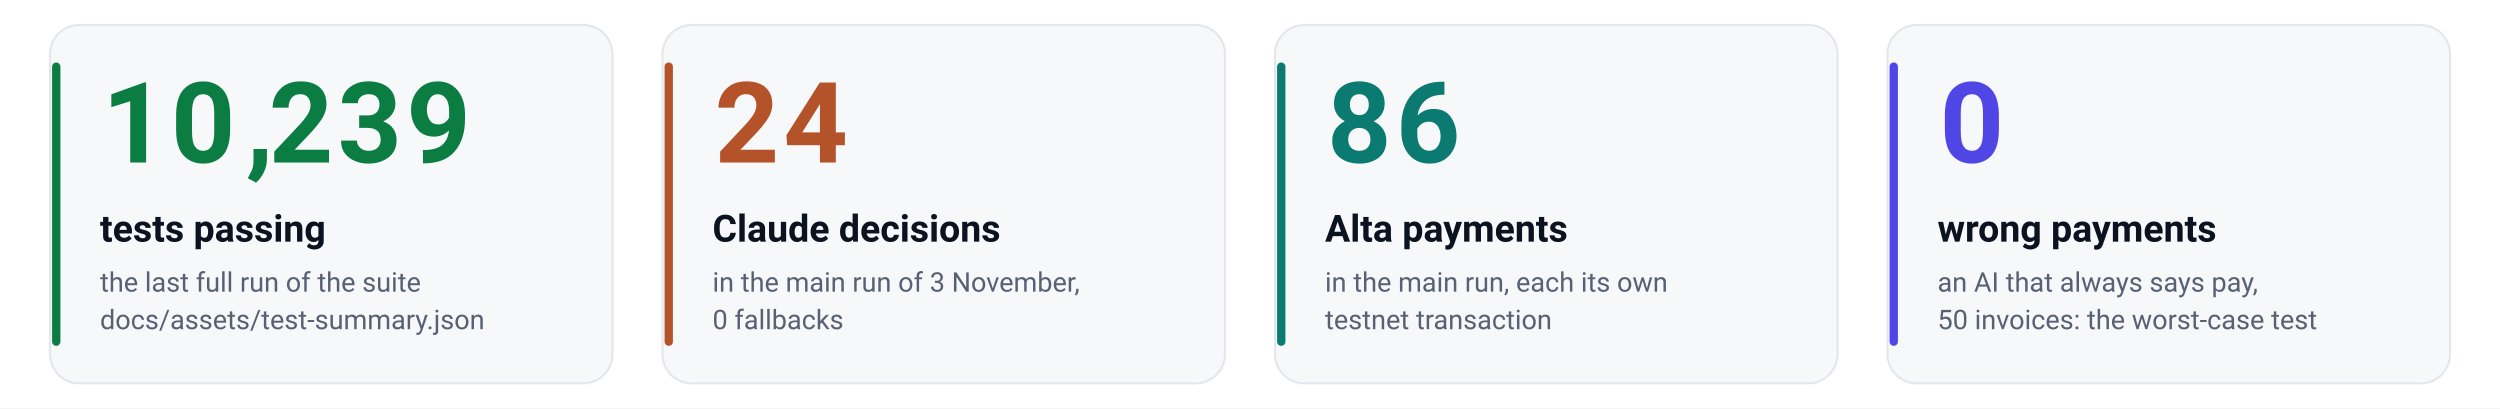
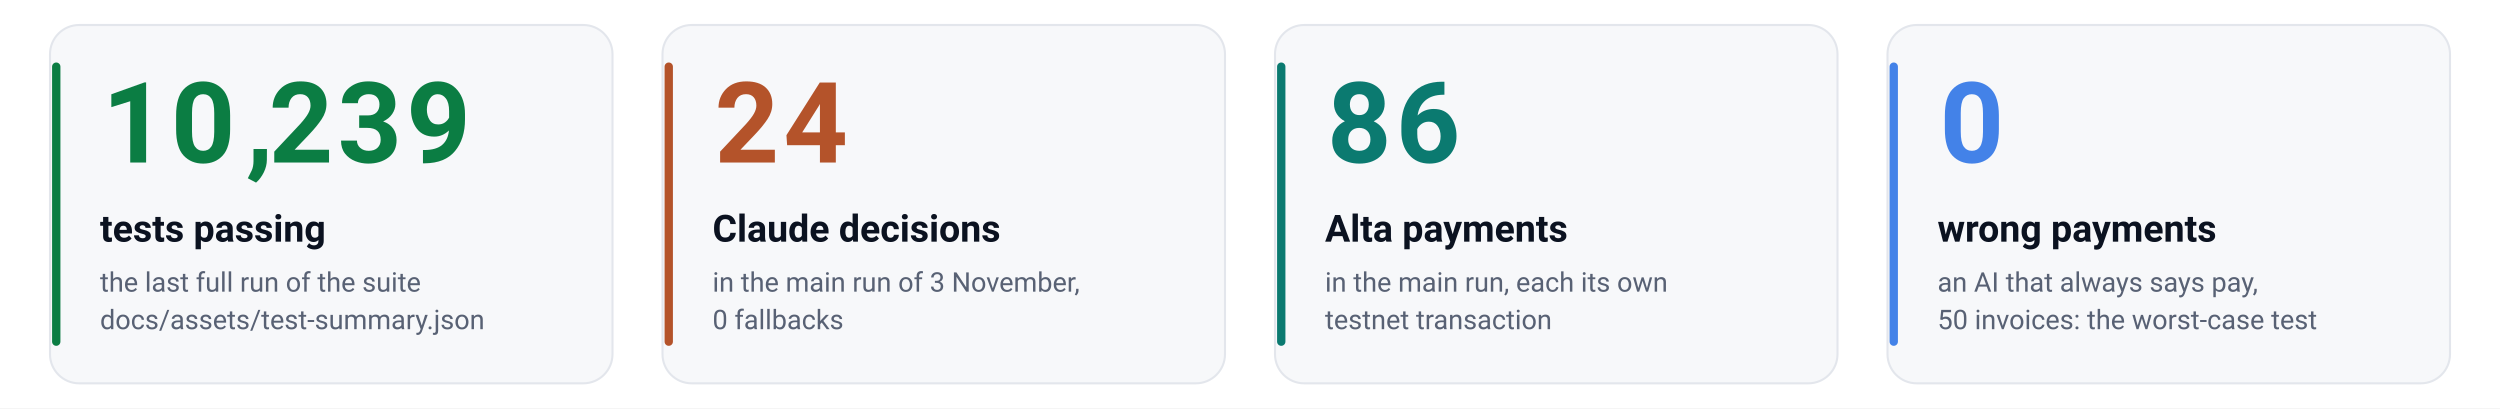
<svg xmlns="http://www.w3.org/2000/svg" viewBox="0 0 1200 196" width="1200" height="196" role="img" aria-labelledby="t d">
  <style>
text{font-family:ui-sans-serif,system-ui,-apple-system,'Segoe UI',Roboto,Helvetica,Arial,sans-serif;font-variant-numeric:tabular-nums}
.roll{animation:roll 1.8s cubic-bezier(.16,.84,.3,1) 1 backwards}
@keyframes roll{from{transform:translateY(0)}}
@media (prefers-reduced-motion:reduce){.roll{animation:none}}
</style>
  <rect width="1200" height="196" fill="#ffffff" />
  <rect x="24" y="12" width="270" height="172" rx="14" fill="#f7f8fa" stroke="#e3e6ec" />
  <rect x="25" y="30" width="4" height="136" rx="2" fill="#0b7d43" />
  <clipPath id="k0">
    <rect x="44" y="30" width="187" height="62" />
  </clipPath>
  <g clip-path="url(#k0)">
    <g transform="translate(0 30)">
      <g class="roll" style="transform:translateY(-682px);animation-delay:0s">
        <text x="64.5" y="48" text-anchor="middle" style="font-size:54px;font-weight:760;fill:#0b7d43">0</text>
        <text x="64.5" y="110" text-anchor="middle" style="font-size:54px;font-weight:760;fill:#0b7d43">1</text>
        <text x="64.5" y="172" text-anchor="middle" style="font-size:54px;font-weight:760;fill:#0b7d43">2</text>
        <text x="64.5" y="234" text-anchor="middle" style="font-size:54px;font-weight:760;fill:#0b7d43">3</text>
        <text x="64.5" y="296" text-anchor="middle" style="font-size:54px;font-weight:760;fill:#0b7d43">4</text>
        <text x="64.5" y="358" text-anchor="middle" style="font-size:54px;font-weight:760;fill:#0b7d43">5</text>
        <text x="64.5" y="420" text-anchor="middle" style="font-size:54px;font-weight:760;fill:#0b7d43">6</text>
        <text x="64.5" y="482" text-anchor="middle" style="font-size:54px;font-weight:760;fill:#0b7d43">7</text>
        <text x="64.5" y="544" text-anchor="middle" style="font-size:54px;font-weight:760;fill:#0b7d43">8</text>
        <text x="64.5" y="606" text-anchor="middle" style="font-size:54px;font-weight:760;fill:#0b7d43">9</text>
        <text x="64.5" y="668" text-anchor="middle" style="font-size:54px;font-weight:760;fill:#0b7d43">0</text>
        <text x="64.5" y="730" text-anchor="middle" style="font-size:54px;font-weight:760;fill:#0b7d43">1</text>
        <text x="64.5" y="792" text-anchor="middle" style="font-size:54px;font-weight:760;fill:#0b7d43">2</text>
        <text x="64.5" y="854" text-anchor="middle" style="font-size:54px;font-weight:760;fill:#0b7d43">3</text>
        <text x="64.5" y="916" text-anchor="middle" style="font-size:54px;font-weight:760;fill:#0b7d43">4</text>
        <text x="64.5" y="978" text-anchor="middle" style="font-size:54px;font-weight:760;fill:#0b7d43">5</text>
        <text x="64.5" y="1040" text-anchor="middle" style="font-size:54px;font-weight:760;fill:#0b7d43">6</text>
        <text x="64.5" y="1102" text-anchor="middle" style="font-size:54px;font-weight:760;fill:#0b7d43">7</text>
        <text x="64.5" y="1164" text-anchor="middle" style="font-size:54px;font-weight:760;fill:#0b7d43">8</text>
        <text x="64.5" y="1226" text-anchor="middle" style="font-size:54px;font-weight:760;fill:#0b7d43">9</text>
      </g>
    </g>
  </g>
  <g clip-path="url(#k0)">
    <g transform="translate(0 30)">
      <g class="roll" style="transform:translateY(-620px);animation-delay:0.15s">
        <text x="97.5" y="48" text-anchor="middle" style="font-size:54px;font-weight:760;fill:#0b7d43">0</text>
        <text x="97.5" y="110" text-anchor="middle" style="font-size:54px;font-weight:760;fill:#0b7d43">1</text>
        <text x="97.5" y="172" text-anchor="middle" style="font-size:54px;font-weight:760;fill:#0b7d43">2</text>
        <text x="97.5" y="234" text-anchor="middle" style="font-size:54px;font-weight:760;fill:#0b7d43">3</text>
        <text x="97.5" y="296" text-anchor="middle" style="font-size:54px;font-weight:760;fill:#0b7d43">4</text>
        <text x="97.5" y="358" text-anchor="middle" style="font-size:54px;font-weight:760;fill:#0b7d43">5</text>
        <text x="97.5" y="420" text-anchor="middle" style="font-size:54px;font-weight:760;fill:#0b7d43">6</text>
        <text x="97.5" y="482" text-anchor="middle" style="font-size:54px;font-weight:760;fill:#0b7d43">7</text>
        <text x="97.5" y="544" text-anchor="middle" style="font-size:54px;font-weight:760;fill:#0b7d43">8</text>
        <text x="97.5" y="606" text-anchor="middle" style="font-size:54px;font-weight:760;fill:#0b7d43">9</text>
        <text x="97.5" y="668" text-anchor="middle" style="font-size:54px;font-weight:760;fill:#0b7d43">0</text>
        <text x="97.5" y="730" text-anchor="middle" style="font-size:54px;font-weight:760;fill:#0b7d43">1</text>
        <text x="97.5" y="792" text-anchor="middle" style="font-size:54px;font-weight:760;fill:#0b7d43">2</text>
        <text x="97.5" y="854" text-anchor="middle" style="font-size:54px;font-weight:760;fill:#0b7d43">3</text>
        <text x="97.5" y="916" text-anchor="middle" style="font-size:54px;font-weight:760;fill:#0b7d43">4</text>
        <text x="97.5" y="978" text-anchor="middle" style="font-size:54px;font-weight:760;fill:#0b7d43">5</text>
        <text x="97.5" y="1040" text-anchor="middle" style="font-size:54px;font-weight:760;fill:#0b7d43">6</text>
        <text x="97.5" y="1102" text-anchor="middle" style="font-size:54px;font-weight:760;fill:#0b7d43">7</text>
        <text x="97.5" y="1164" text-anchor="middle" style="font-size:54px;font-weight:760;fill:#0b7d43">8</text>
        <text x="97.5" y="1226" text-anchor="middle" style="font-size:54px;font-weight:760;fill:#0b7d43">9</text>
      </g>
    </g>
  </g>
  <text x="118" y="78" style="font-size:54px;font-weight:760;fill:#0b7d43">,</text>
  <g clip-path="url(#k0)">
    <g transform="translate(0 30)">
      <g class="roll" style="transform:translateY(-744px);animation-delay:0.3s">
        <text x="144.5" y="48" text-anchor="middle" style="font-size:54px;font-weight:760;fill:#0b7d43">0</text>
        <text x="144.5" y="110" text-anchor="middle" style="font-size:54px;font-weight:760;fill:#0b7d43">1</text>
        <text x="144.5" y="172" text-anchor="middle" style="font-size:54px;font-weight:760;fill:#0b7d43">2</text>
        <text x="144.5" y="234" text-anchor="middle" style="font-size:54px;font-weight:760;fill:#0b7d43">3</text>
        <text x="144.5" y="296" text-anchor="middle" style="font-size:54px;font-weight:760;fill:#0b7d43">4</text>
        <text x="144.5" y="358" text-anchor="middle" style="font-size:54px;font-weight:760;fill:#0b7d43">5</text>
        <text x="144.5" y="420" text-anchor="middle" style="font-size:54px;font-weight:760;fill:#0b7d43">6</text>
        <text x="144.5" y="482" text-anchor="middle" style="font-size:54px;font-weight:760;fill:#0b7d43">7</text>
        <text x="144.5" y="544" text-anchor="middle" style="font-size:54px;font-weight:760;fill:#0b7d43">8</text>
        <text x="144.5" y="606" text-anchor="middle" style="font-size:54px;font-weight:760;fill:#0b7d43">9</text>
        <text x="144.5" y="668" text-anchor="middle" style="font-size:54px;font-weight:760;fill:#0b7d43">0</text>
        <text x="144.5" y="730" text-anchor="middle" style="font-size:54px;font-weight:760;fill:#0b7d43">1</text>
        <text x="144.5" y="792" text-anchor="middle" style="font-size:54px;font-weight:760;fill:#0b7d43">2</text>
        <text x="144.5" y="854" text-anchor="middle" style="font-size:54px;font-weight:760;fill:#0b7d43">3</text>
        <text x="144.5" y="916" text-anchor="middle" style="font-size:54px;font-weight:760;fill:#0b7d43">4</text>
        <text x="144.5" y="978" text-anchor="middle" style="font-size:54px;font-weight:760;fill:#0b7d43">5</text>
        <text x="144.5" y="1040" text-anchor="middle" style="font-size:54px;font-weight:760;fill:#0b7d43">6</text>
        <text x="144.5" y="1102" text-anchor="middle" style="font-size:54px;font-weight:760;fill:#0b7d43">7</text>
        <text x="144.5" y="1164" text-anchor="middle" style="font-size:54px;font-weight:760;fill:#0b7d43">8</text>
        <text x="144.5" y="1226" text-anchor="middle" style="font-size:54px;font-weight:760;fill:#0b7d43">9</text>
      </g>
    </g>
  </g>
  <g clip-path="url(#k0)">
    <g transform="translate(0 30)">
      <g class="roll" style="transform:translateY(-806px);animation-delay:0.45s">
        <text x="177.5" y="48" text-anchor="middle" style="font-size:54px;font-weight:760;fill:#0b7d43">0</text>
        <text x="177.5" y="110" text-anchor="middle" style="font-size:54px;font-weight:760;fill:#0b7d43">1</text>
        <text x="177.5" y="172" text-anchor="middle" style="font-size:54px;font-weight:760;fill:#0b7d43">2</text>
        <text x="177.5" y="234" text-anchor="middle" style="font-size:54px;font-weight:760;fill:#0b7d43">3</text>
        <text x="177.5" y="296" text-anchor="middle" style="font-size:54px;font-weight:760;fill:#0b7d43">4</text>
        <text x="177.5" y="358" text-anchor="middle" style="font-size:54px;font-weight:760;fill:#0b7d43">5</text>
        <text x="177.5" y="420" text-anchor="middle" style="font-size:54px;font-weight:760;fill:#0b7d43">6</text>
        <text x="177.5" y="482" text-anchor="middle" style="font-size:54px;font-weight:760;fill:#0b7d43">7</text>
        <text x="177.5" y="544" text-anchor="middle" style="font-size:54px;font-weight:760;fill:#0b7d43">8</text>
        <text x="177.5" y="606" text-anchor="middle" style="font-size:54px;font-weight:760;fill:#0b7d43">9</text>
        <text x="177.5" y="668" text-anchor="middle" style="font-size:54px;font-weight:760;fill:#0b7d43">0</text>
        <text x="177.5" y="730" text-anchor="middle" style="font-size:54px;font-weight:760;fill:#0b7d43">1</text>
        <text x="177.5" y="792" text-anchor="middle" style="font-size:54px;font-weight:760;fill:#0b7d43">2</text>
        <text x="177.5" y="854" text-anchor="middle" style="font-size:54px;font-weight:760;fill:#0b7d43">3</text>
        <text x="177.5" y="916" text-anchor="middle" style="font-size:54px;font-weight:760;fill:#0b7d43">4</text>
        <text x="177.5" y="978" text-anchor="middle" style="font-size:54px;font-weight:760;fill:#0b7d43">5</text>
        <text x="177.5" y="1040" text-anchor="middle" style="font-size:54px;font-weight:760;fill:#0b7d43">6</text>
        <text x="177.5" y="1102" text-anchor="middle" style="font-size:54px;font-weight:760;fill:#0b7d43">7</text>
        <text x="177.5" y="1164" text-anchor="middle" style="font-size:54px;font-weight:760;fill:#0b7d43">8</text>
        <text x="177.5" y="1226" text-anchor="middle" style="font-size:54px;font-weight:760;fill:#0b7d43">9</text>
      </g>
    </g>
  </g>
  <g clip-path="url(#k0)">
    <g transform="translate(0 30)">
      <g class="roll" style="transform:translateY(-1178px);animation-delay:0.6s">
        <text x="210.5" y="48" text-anchor="middle" style="font-size:54px;font-weight:760;fill:#0b7d43">0</text>
        <text x="210.5" y="110" text-anchor="middle" style="font-size:54px;font-weight:760;fill:#0b7d43">1</text>
        <text x="210.5" y="172" text-anchor="middle" style="font-size:54px;font-weight:760;fill:#0b7d43">2</text>
        <text x="210.5" y="234" text-anchor="middle" style="font-size:54px;font-weight:760;fill:#0b7d43">3</text>
        <text x="210.5" y="296" text-anchor="middle" style="font-size:54px;font-weight:760;fill:#0b7d43">4</text>
        <text x="210.5" y="358" text-anchor="middle" style="font-size:54px;font-weight:760;fill:#0b7d43">5</text>
        <text x="210.5" y="420" text-anchor="middle" style="font-size:54px;font-weight:760;fill:#0b7d43">6</text>
        <text x="210.5" y="482" text-anchor="middle" style="font-size:54px;font-weight:760;fill:#0b7d43">7</text>
        <text x="210.5" y="544" text-anchor="middle" style="font-size:54px;font-weight:760;fill:#0b7d43">8</text>
        <text x="210.5" y="606" text-anchor="middle" style="font-size:54px;font-weight:760;fill:#0b7d43">9</text>
        <text x="210.5" y="668" text-anchor="middle" style="font-size:54px;font-weight:760;fill:#0b7d43">0</text>
        <text x="210.5" y="730" text-anchor="middle" style="font-size:54px;font-weight:760;fill:#0b7d43">1</text>
        <text x="210.5" y="792" text-anchor="middle" style="font-size:54px;font-weight:760;fill:#0b7d43">2</text>
        <text x="210.5" y="854" text-anchor="middle" style="font-size:54px;font-weight:760;fill:#0b7d43">3</text>
        <text x="210.5" y="916" text-anchor="middle" style="font-size:54px;font-weight:760;fill:#0b7d43">4</text>
        <text x="210.5" y="978" text-anchor="middle" style="font-size:54px;font-weight:760;fill:#0b7d43">5</text>
        <text x="210.5" y="1040" text-anchor="middle" style="font-size:54px;font-weight:760;fill:#0b7d43">6</text>
        <text x="210.5" y="1102" text-anchor="middle" style="font-size:54px;font-weight:760;fill:#0b7d43">7</text>
        <text x="210.5" y="1164" text-anchor="middle" style="font-size:54px;font-weight:760;fill:#0b7d43">8</text>
        <text x="210.5" y="1226" text-anchor="middle" style="font-size:54px;font-weight:760;fill:#0b7d43">9</text>
      </g>
    </g>
  </g>
  <text x="48" y="116" style="font-size:18px;font-weight:700;fill:#0b1220">tests passing</text>
  <text x="48" y="140" style="font-size:13px;fill:#586174">the last full run of the suite</text>
  <text x="48" y="158" style="font-size:13px;fill:#586174">docs/assets/test-summary.json</text>
  <rect x="318" y="12" width="270" height="172" rx="14" fill="#f7f8fa" stroke="#e3e6ec" />
  <rect x="319" y="30" width="4" height="136" rx="2" fill="#b4532a" />
  <clipPath id="k1">
    <rect x="338" y="30" width="74" height="62" />
  </clipPath>
  <g clip-path="url(#k1)">
    <g transform="translate(0 30)">
      <g class="roll" style="transform:translateY(-744px);animation-delay:0s">
        <text x="358.5" y="48" text-anchor="middle" style="font-size:54px;font-weight:760;fill:#b4532a">0</text>
        <text x="358.5" y="110" text-anchor="middle" style="font-size:54px;font-weight:760;fill:#b4532a">1</text>
        <text x="358.5" y="172" text-anchor="middle" style="font-size:54px;font-weight:760;fill:#b4532a">2</text>
        <text x="358.5" y="234" text-anchor="middle" style="font-size:54px;font-weight:760;fill:#b4532a">3</text>
        <text x="358.5" y="296" text-anchor="middle" style="font-size:54px;font-weight:760;fill:#b4532a">4</text>
        <text x="358.5" y="358" text-anchor="middle" style="font-size:54px;font-weight:760;fill:#b4532a">5</text>
        <text x="358.5" y="420" text-anchor="middle" style="font-size:54px;font-weight:760;fill:#b4532a">6</text>
        <text x="358.5" y="482" text-anchor="middle" style="font-size:54px;font-weight:760;fill:#b4532a">7</text>
        <text x="358.5" y="544" text-anchor="middle" style="font-size:54px;font-weight:760;fill:#b4532a">8</text>
        <text x="358.5" y="606" text-anchor="middle" style="font-size:54px;font-weight:760;fill:#b4532a">9</text>
        <text x="358.5" y="668" text-anchor="middle" style="font-size:54px;font-weight:760;fill:#b4532a">0</text>
        <text x="358.5" y="730" text-anchor="middle" style="font-size:54px;font-weight:760;fill:#b4532a">1</text>
        <text x="358.5" y="792" text-anchor="middle" style="font-size:54px;font-weight:760;fill:#b4532a">2</text>
        <text x="358.5" y="854" text-anchor="middle" style="font-size:54px;font-weight:760;fill:#b4532a">3</text>
        <text x="358.5" y="916" text-anchor="middle" style="font-size:54px;font-weight:760;fill:#b4532a">4</text>
        <text x="358.5" y="978" text-anchor="middle" style="font-size:54px;font-weight:760;fill:#b4532a">5</text>
        <text x="358.5" y="1040" text-anchor="middle" style="font-size:54px;font-weight:760;fill:#b4532a">6</text>
        <text x="358.5" y="1102" text-anchor="middle" style="font-size:54px;font-weight:760;fill:#b4532a">7</text>
        <text x="358.5" y="1164" text-anchor="middle" style="font-size:54px;font-weight:760;fill:#b4532a">8</text>
        <text x="358.5" y="1226" text-anchor="middle" style="font-size:54px;font-weight:760;fill:#b4532a">9</text>
      </g>
    </g>
  </g>
  <g clip-path="url(#k1)">
    <g transform="translate(0 30)">
      <g class="roll" style="transform:translateY(-868px);animation-delay:0.15s">
        <text x="391.5" y="48" text-anchor="middle" style="font-size:54px;font-weight:760;fill:#b4532a">0</text>
        <text x="391.5" y="110" text-anchor="middle" style="font-size:54px;font-weight:760;fill:#b4532a">1</text>
        <text x="391.5" y="172" text-anchor="middle" style="font-size:54px;font-weight:760;fill:#b4532a">2</text>
        <text x="391.5" y="234" text-anchor="middle" style="font-size:54px;font-weight:760;fill:#b4532a">3</text>
        <text x="391.5" y="296" text-anchor="middle" style="font-size:54px;font-weight:760;fill:#b4532a">4</text>
        <text x="391.5" y="358" text-anchor="middle" style="font-size:54px;font-weight:760;fill:#b4532a">5</text>
        <text x="391.5" y="420" text-anchor="middle" style="font-size:54px;font-weight:760;fill:#b4532a">6</text>
        <text x="391.5" y="482" text-anchor="middle" style="font-size:54px;font-weight:760;fill:#b4532a">7</text>
        <text x="391.5" y="544" text-anchor="middle" style="font-size:54px;font-weight:760;fill:#b4532a">8</text>
        <text x="391.5" y="606" text-anchor="middle" style="font-size:54px;font-weight:760;fill:#b4532a">9</text>
        <text x="391.5" y="668" text-anchor="middle" style="font-size:54px;font-weight:760;fill:#b4532a">0</text>
        <text x="391.5" y="730" text-anchor="middle" style="font-size:54px;font-weight:760;fill:#b4532a">1</text>
        <text x="391.5" y="792" text-anchor="middle" style="font-size:54px;font-weight:760;fill:#b4532a">2</text>
        <text x="391.5" y="854" text-anchor="middle" style="font-size:54px;font-weight:760;fill:#b4532a">3</text>
        <text x="391.5" y="916" text-anchor="middle" style="font-size:54px;font-weight:760;fill:#b4532a">4</text>
        <text x="391.5" y="978" text-anchor="middle" style="font-size:54px;font-weight:760;fill:#b4532a">5</text>
        <text x="391.5" y="1040" text-anchor="middle" style="font-size:54px;font-weight:760;fill:#b4532a">6</text>
        <text x="391.5" y="1102" text-anchor="middle" style="font-size:54px;font-weight:760;fill:#b4532a">7</text>
        <text x="391.5" y="1164" text-anchor="middle" style="font-size:54px;font-weight:760;fill:#b4532a">8</text>
        <text x="391.5" y="1226" text-anchor="middle" style="font-size:54px;font-weight:760;fill:#b4532a">9</text>
      </g>
    </g>
  </g>
  <text x="342" y="116" style="font-size:18px;font-weight:700;fill:#0b1220">Claude decisions</text>
  <text x="342" y="140" style="font-size:13px;fill:#586174">in the main run of 3 November,</text>
  <text x="342" y="158" style="font-size:13px;fill:#586174">0 fallbacks</text>
  <rect x="612" y="12" width="270" height="172" rx="14" fill="#f7f8fa" stroke="#e3e6ec" />
  <rect x="613" y="30" width="4" height="136" rx="2" fill="#0b7a70" />
  <clipPath id="k2">
    <rect x="632" y="30" width="74" height="62" />
  </clipPath>
  <g clip-path="url(#k2)">
    <g transform="translate(0 30)">
      <g class="roll" style="transform:translateY(-1116px);animation-delay:0s">
        <text x="652.5" y="48" text-anchor="middle" style="font-size:54px;font-weight:760;fill:#0b7a70">0</text>
        <text x="652.5" y="110" text-anchor="middle" style="font-size:54px;font-weight:760;fill:#0b7a70">1</text>
        <text x="652.5" y="172" text-anchor="middle" style="font-size:54px;font-weight:760;fill:#0b7a70">2</text>
        <text x="652.5" y="234" text-anchor="middle" style="font-size:54px;font-weight:760;fill:#0b7a70">3</text>
        <text x="652.5" y="296" text-anchor="middle" style="font-size:54px;font-weight:760;fill:#0b7a70">4</text>
        <text x="652.5" y="358" text-anchor="middle" style="font-size:54px;font-weight:760;fill:#0b7a70">5</text>
        <text x="652.5" y="420" text-anchor="middle" style="font-size:54px;font-weight:760;fill:#0b7a70">6</text>
        <text x="652.5" y="482" text-anchor="middle" style="font-size:54px;font-weight:760;fill:#0b7a70">7</text>
        <text x="652.5" y="544" text-anchor="middle" style="font-size:54px;font-weight:760;fill:#0b7a70">8</text>
        <text x="652.5" y="606" text-anchor="middle" style="font-size:54px;font-weight:760;fill:#0b7a70">9</text>
        <text x="652.5" y="668" text-anchor="middle" style="font-size:54px;font-weight:760;fill:#0b7a70">0</text>
        <text x="652.5" y="730" text-anchor="middle" style="font-size:54px;font-weight:760;fill:#0b7a70">1</text>
        <text x="652.5" y="792" text-anchor="middle" style="font-size:54px;font-weight:760;fill:#0b7a70">2</text>
        <text x="652.5" y="854" text-anchor="middle" style="font-size:54px;font-weight:760;fill:#0b7a70">3</text>
        <text x="652.5" y="916" text-anchor="middle" style="font-size:54px;font-weight:760;fill:#0b7a70">4</text>
        <text x="652.5" y="978" text-anchor="middle" style="font-size:54px;font-weight:760;fill:#0b7a70">5</text>
        <text x="652.5" y="1040" text-anchor="middle" style="font-size:54px;font-weight:760;fill:#0b7a70">6</text>
        <text x="652.5" y="1102" text-anchor="middle" style="font-size:54px;font-weight:760;fill:#0b7a70">7</text>
        <text x="652.5" y="1164" text-anchor="middle" style="font-size:54px;font-weight:760;fill:#0b7a70">8</text>
        <text x="652.5" y="1226" text-anchor="middle" style="font-size:54px;font-weight:760;fill:#0b7a70">9</text>
      </g>
    </g>
  </g>
  <g clip-path="url(#k2)">
    <g transform="translate(0 30)">
      <g class="roll" style="transform:translateY(-992px);animation-delay:0.15s">
        <text x="685.5" y="48" text-anchor="middle" style="font-size:54px;font-weight:760;fill:#0b7a70">0</text>
        <text x="685.5" y="110" text-anchor="middle" style="font-size:54px;font-weight:760;fill:#0b7a70">1</text>
        <text x="685.5" y="172" text-anchor="middle" style="font-size:54px;font-weight:760;fill:#0b7a70">2</text>
        <text x="685.5" y="234" text-anchor="middle" style="font-size:54px;font-weight:760;fill:#0b7a70">3</text>
        <text x="685.5" y="296" text-anchor="middle" style="font-size:54px;font-weight:760;fill:#0b7a70">4</text>
        <text x="685.5" y="358" text-anchor="middle" style="font-size:54px;font-weight:760;fill:#0b7a70">5</text>
        <text x="685.5" y="420" text-anchor="middle" style="font-size:54px;font-weight:760;fill:#0b7a70">6</text>
        <text x="685.5" y="482" text-anchor="middle" style="font-size:54px;font-weight:760;fill:#0b7a70">7</text>
        <text x="685.5" y="544" text-anchor="middle" style="font-size:54px;font-weight:760;fill:#0b7a70">8</text>
        <text x="685.5" y="606" text-anchor="middle" style="font-size:54px;font-weight:760;fill:#0b7a70">9</text>
        <text x="685.5" y="668" text-anchor="middle" style="font-size:54px;font-weight:760;fill:#0b7a70">0</text>
        <text x="685.5" y="730" text-anchor="middle" style="font-size:54px;font-weight:760;fill:#0b7a70">1</text>
        <text x="685.5" y="792" text-anchor="middle" style="font-size:54px;font-weight:760;fill:#0b7a70">2</text>
        <text x="685.5" y="854" text-anchor="middle" style="font-size:54px;font-weight:760;fill:#0b7a70">3</text>
        <text x="685.5" y="916" text-anchor="middle" style="font-size:54px;font-weight:760;fill:#0b7a70">4</text>
        <text x="685.5" y="978" text-anchor="middle" style="font-size:54px;font-weight:760;fill:#0b7a70">5</text>
        <text x="685.5" y="1040" text-anchor="middle" style="font-size:54px;font-weight:760;fill:#0b7a70">6</text>
        <text x="685.5" y="1102" text-anchor="middle" style="font-size:54px;font-weight:760;fill:#0b7a70">7</text>
        <text x="685.5" y="1164" text-anchor="middle" style="font-size:54px;font-weight:760;fill:#0b7a70">8</text>
        <text x="685.5" y="1226" text-anchor="middle" style="font-size:54px;font-weight:760;fill:#0b7a70">9</text>
      </g>
    </g>
  </g>
  <text x="636" y="116" style="font-size:18px;font-weight:700;fill:#0b1220">Alta payments</text>
  <text x="636" y="140" style="font-size:13px;fill:#586174">in the main run, each its own</text>
  <text x="636" y="158" style="font-size:13px;fill:#586174">testnet transaction</text>
  <rect x="906" y="12" width="270" height="172" rx="14" fill="#f7f8fa" stroke="#e3e6ec" />
-   <rect x="907" y="30" width="4" height="136" rx="2" fill="#4f46e5" />
+   <rect x="907" y="30" width="4" height="136" rx="2" fill="#4382e8" />
  <clipPath id="k3">
    <rect x="926" y="30" width="41" height="62" />
  </clipPath>
  <g clip-path="url(#k3)">
    <g transform="translate(0 30)">
      <g class="roll" style="transform:translateY(-620px);animation-delay:0s">
-         <text x="946.5" y="48" text-anchor="middle" style="font-size:54px;font-weight:760;fill:#4f46e5">0</text>
-         <text x="946.5" y="110" text-anchor="middle" style="font-size:54px;font-weight:760;fill:#4f46e5">1</text>
-         <text x="946.5" y="172" text-anchor="middle" style="font-size:54px;font-weight:760;fill:#4f46e5">2</text>
-         <text x="946.5" y="234" text-anchor="middle" style="font-size:54px;font-weight:760;fill:#4f46e5">3</text>
-         <text x="946.5" y="296" text-anchor="middle" style="font-size:54px;font-weight:760;fill:#4f46e5">4</text>
-         <text x="946.5" y="358" text-anchor="middle" style="font-size:54px;font-weight:760;fill:#4f46e5">5</text>
-         <text x="946.5" y="420" text-anchor="middle" style="font-size:54px;font-weight:760;fill:#4f46e5">6</text>
-         <text x="946.5" y="482" text-anchor="middle" style="font-size:54px;font-weight:760;fill:#4f46e5">7</text>
-         <text x="946.5" y="544" text-anchor="middle" style="font-size:54px;font-weight:760;fill:#4f46e5">8</text>
-         <text x="946.5" y="606" text-anchor="middle" style="font-size:54px;font-weight:760;fill:#4f46e5">9</text>
-         <text x="946.5" y="668" text-anchor="middle" style="font-size:54px;font-weight:760;fill:#4f46e5">0</text>
-         <text x="946.5" y="730" text-anchor="middle" style="font-size:54px;font-weight:760;fill:#4f46e5">1</text>
-         <text x="946.5" y="792" text-anchor="middle" style="font-size:54px;font-weight:760;fill:#4f46e5">2</text>
-         <text x="946.5" y="854" text-anchor="middle" style="font-size:54px;font-weight:760;fill:#4f46e5">3</text>
-         <text x="946.5" y="916" text-anchor="middle" style="font-size:54px;font-weight:760;fill:#4f46e5">4</text>
-         <text x="946.5" y="978" text-anchor="middle" style="font-size:54px;font-weight:760;fill:#4f46e5">5</text>
-         <text x="946.5" y="1040" text-anchor="middle" style="font-size:54px;font-weight:760;fill:#4f46e5">6</text>
-         <text x="946.5" y="1102" text-anchor="middle" style="font-size:54px;font-weight:760;fill:#4f46e5">7</text>
-         <text x="946.5" y="1164" text-anchor="middle" style="font-size:54px;font-weight:760;fill:#4f46e5">8</text>
-         <text x="946.5" y="1226" text-anchor="middle" style="font-size:54px;font-weight:760;fill:#4f46e5">9</text>
+         <text x="946.5" y="48" text-anchor="middle" style="font-size:54px;font-weight:760;fill:#4382e8">0</text>
+         <text x="946.5" y="110" text-anchor="middle" style="font-size:54px;font-weight:760;fill:#4382e8">1</text>
+         <text x="946.5" y="172" text-anchor="middle" style="font-size:54px;font-weight:760;fill:#4382e8">2</text>
+         <text x="946.5" y="234" text-anchor="middle" style="font-size:54px;font-weight:760;fill:#4382e8">3</text>
+         <text x="946.5" y="296" text-anchor="middle" style="font-size:54px;font-weight:760;fill:#4382e8">4</text>
+         <text x="946.5" y="358" text-anchor="middle" style="font-size:54px;font-weight:760;fill:#4382e8">5</text>
+         <text x="946.5" y="420" text-anchor="middle" style="font-size:54px;font-weight:760;fill:#4382e8">6</text>
+         <text x="946.5" y="482" text-anchor="middle" style="font-size:54px;font-weight:760;fill:#4382e8">7</text>
+         <text x="946.5" y="544" text-anchor="middle" style="font-size:54px;font-weight:760;fill:#4382e8">8</text>
+         <text x="946.5" y="606" text-anchor="middle" style="font-size:54px;font-weight:760;fill:#4382e8">9</text>
+         <text x="946.5" y="668" text-anchor="middle" style="font-size:54px;font-weight:760;fill:#4382e8">0</text>
+         <text x="946.5" y="730" text-anchor="middle" style="font-size:54px;font-weight:760;fill:#4382e8">1</text>
+         <text x="946.5" y="792" text-anchor="middle" style="font-size:54px;font-weight:760;fill:#4382e8">2</text>
+         <text x="946.5" y="854" text-anchor="middle" style="font-size:54px;font-weight:760;fill:#4382e8">3</text>
+         <text x="946.5" y="916" text-anchor="middle" style="font-size:54px;font-weight:760;fill:#4382e8">4</text>
+         <text x="946.5" y="978" text-anchor="middle" style="font-size:54px;font-weight:760;fill:#4382e8">5</text>
+         <text x="946.5" y="1040" text-anchor="middle" style="font-size:54px;font-weight:760;fill:#4382e8">6</text>
+         <text x="946.5" y="1102" text-anchor="middle" style="font-size:54px;font-weight:760;fill:#4382e8">7</text>
+         <text x="946.5" y="1164" text-anchor="middle" style="font-size:54px;font-weight:760;fill:#4382e8">8</text>
+         <text x="946.5" y="1226" text-anchor="middle" style="font-size:54px;font-weight:760;fill:#4382e8">9</text>
      </g>
    </g>
  </g>
  <text x="930" y="116" style="font-size:18px;font-weight:700;fill:#0b1220">wrong payments</text>
  <text x="930" y="140" style="font-size:13px;fill:#586174">an AI that always says pay,</text>
  <text x="930" y="158" style="font-size:13px;fill:#586174">50 invoices: the worst-case test</text>
</svg>
